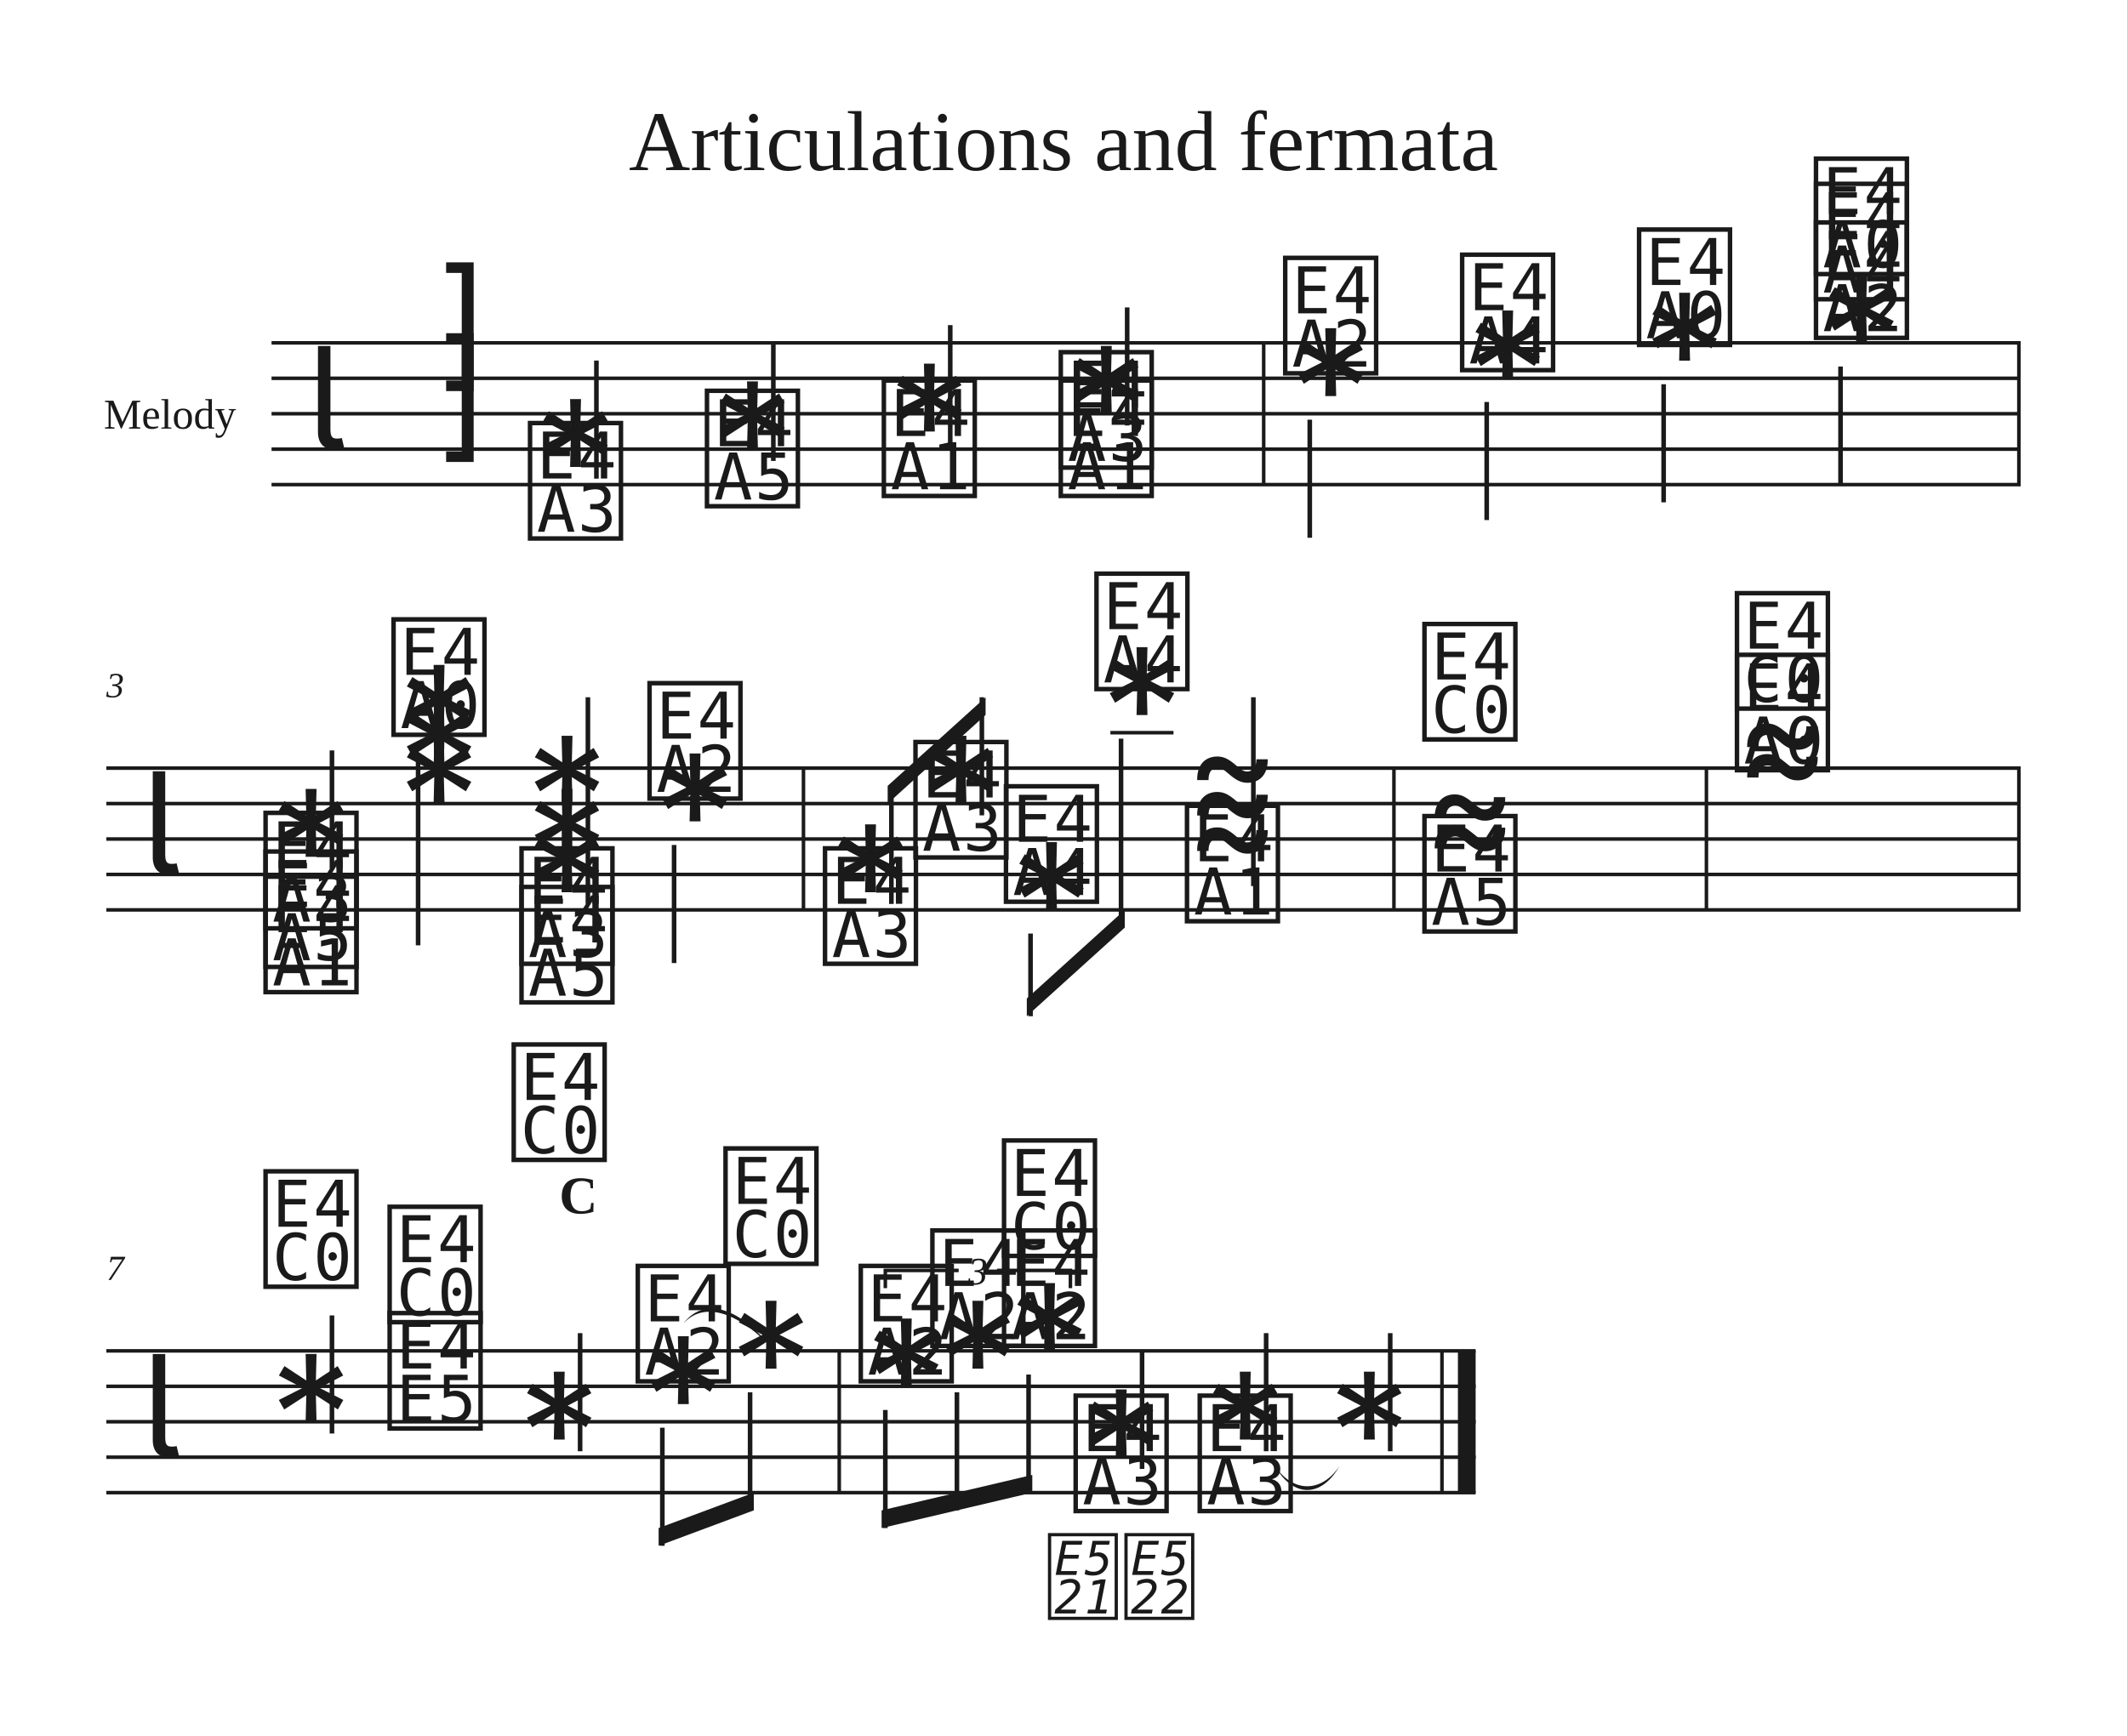
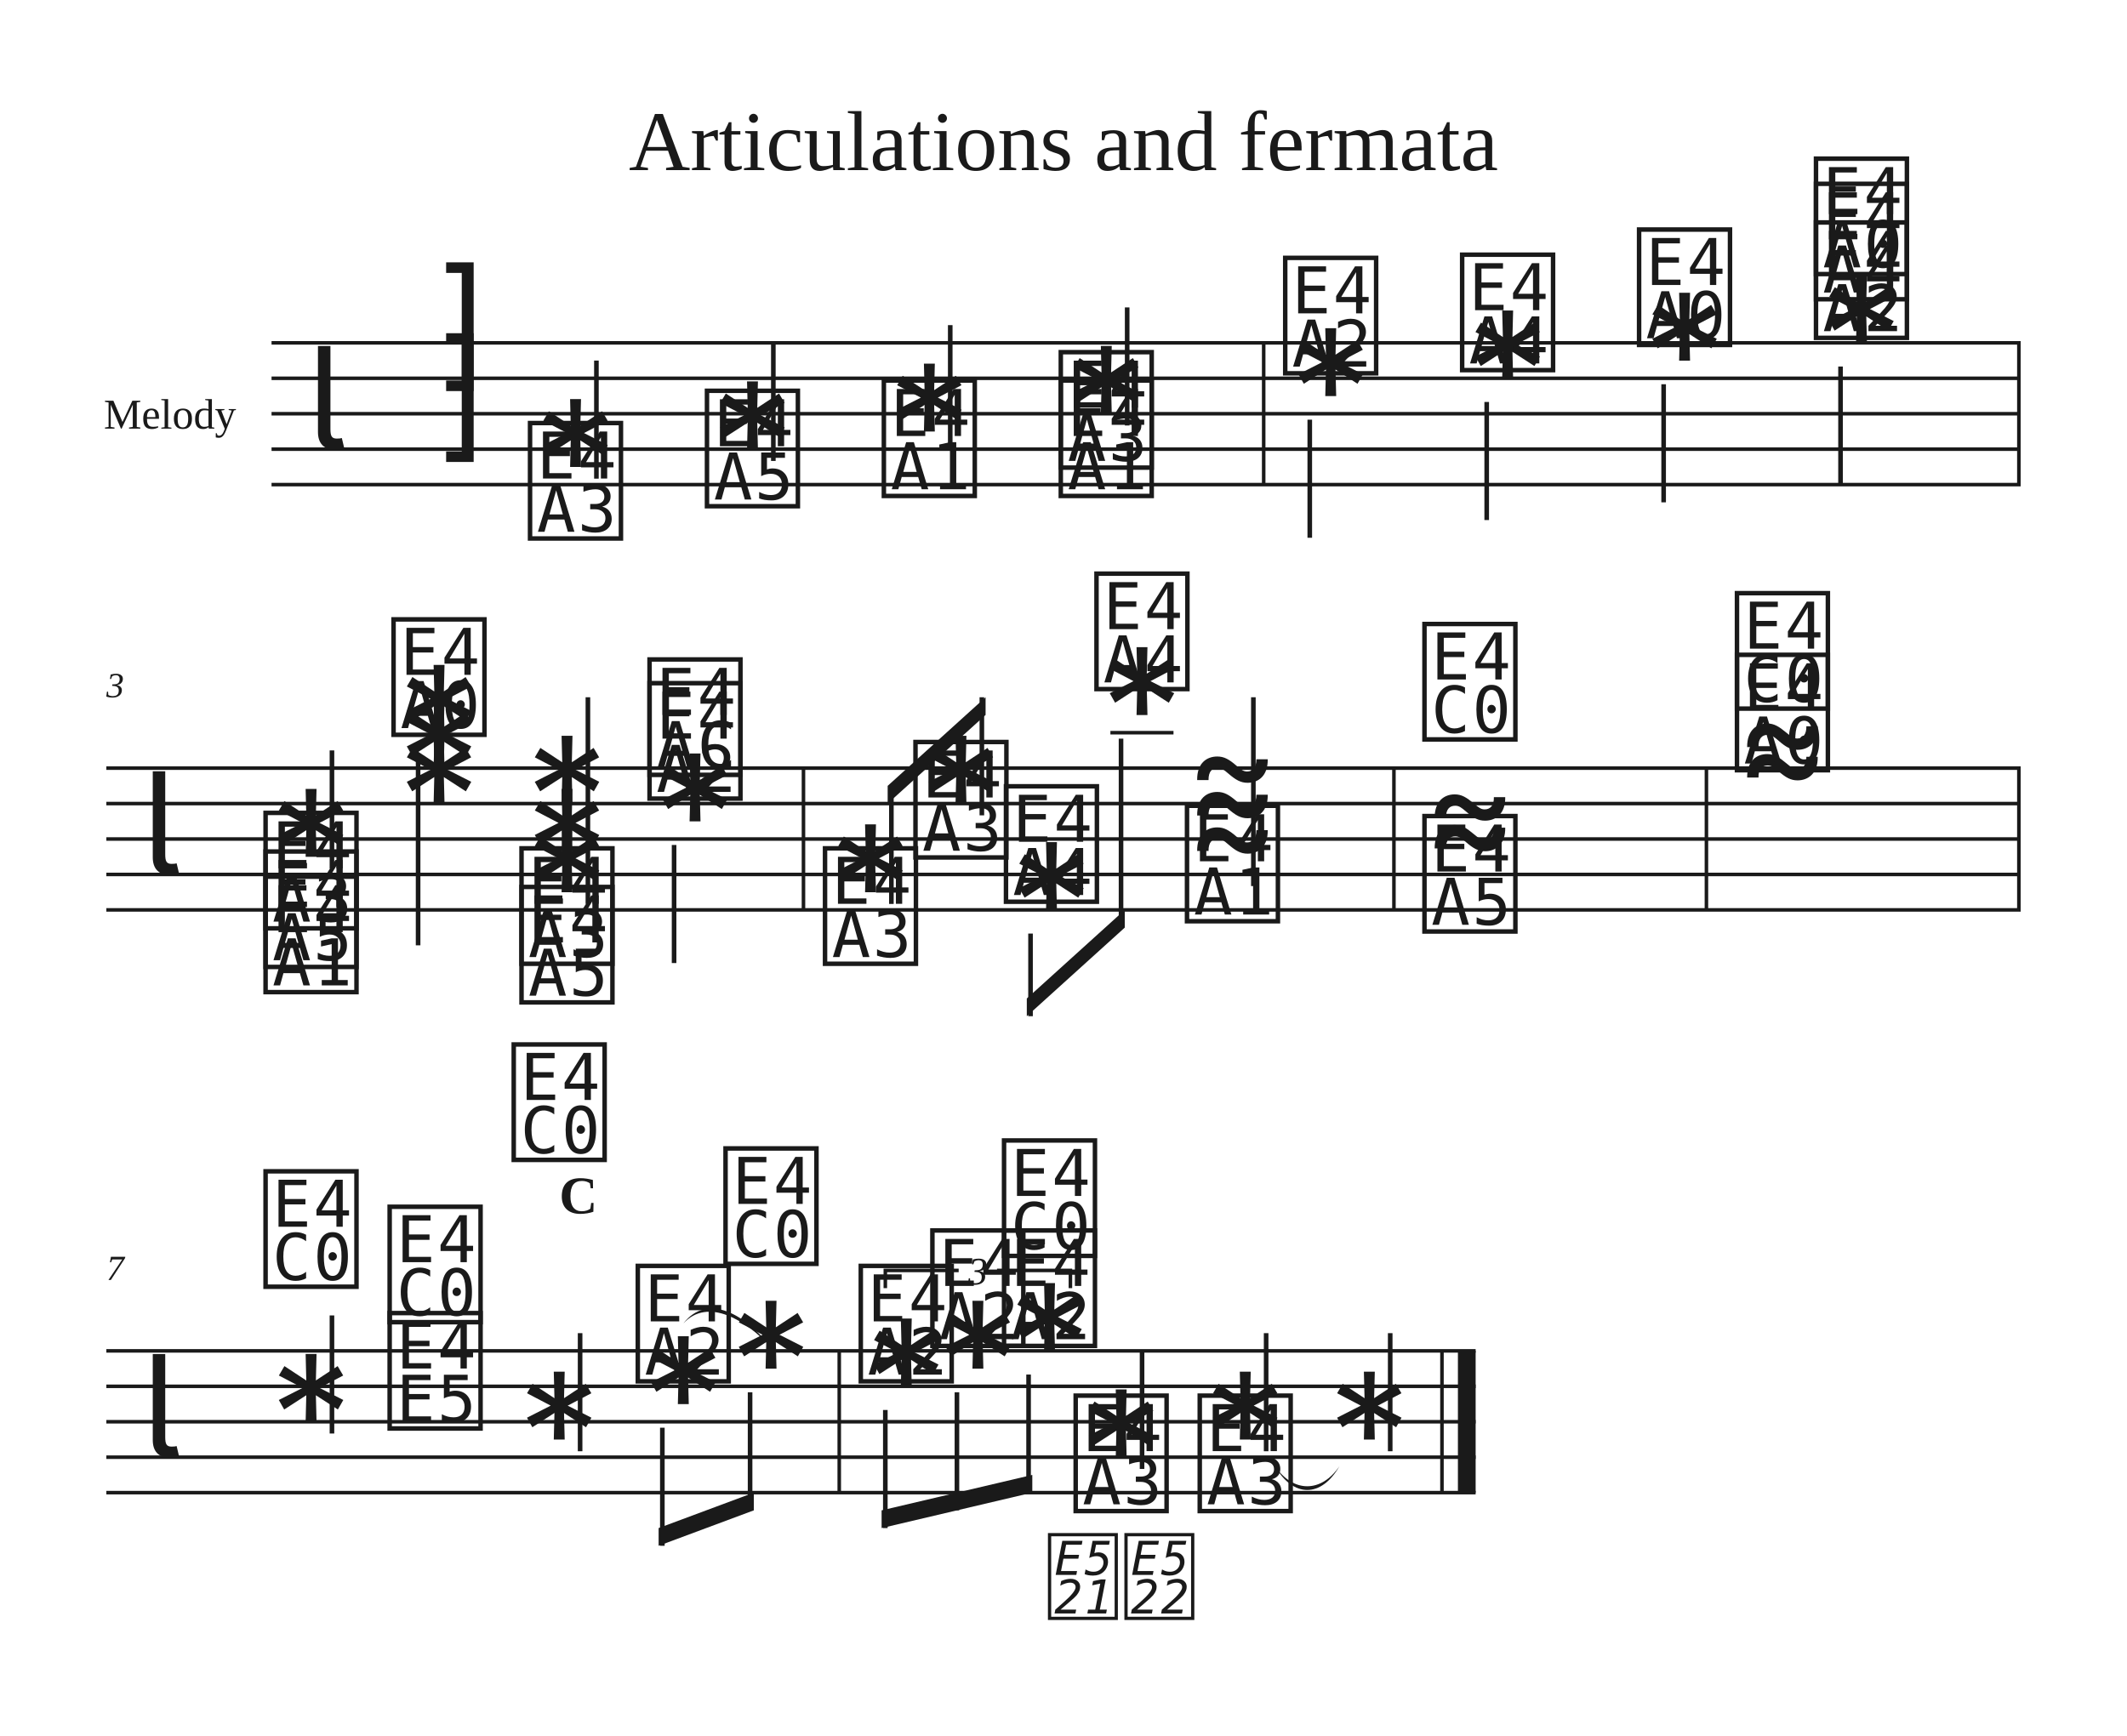
<svg xmlns="http://www.w3.org/2000/svg" width="600" class="music-score" style="font-synthesis: none; background:#ffffff" role="img" height="489.77" viewBox="0 0 600 489.77">
  <g class="score-header">
    <text x="300" y="48" class="title" font-family="&quot;Times New Roman&quot;, Georgia, serif" font-size="24" text-anchor="middle" fill="#1a1a1a">Articulations and fermata</text>
  </g>
  <g class="system system-0">
    <g class="staff staff-notation" data-track="0" transform="translate(0,96.74)">
      <g class="staff-lines">
        <line x1="76.6" y1="40" x2="570" y2="40" stroke="#1a1a1a" stroke-width="1" />
        <line x1="76.6" y1="30" x2="570" y2="30" stroke="#1a1a1a" stroke-width="1" />
        <line x1="76.6" y1="20" x2="570" y2="20" stroke="#1a1a1a" stroke-width="1" />
        <line x1="76.6" y1="10" x2="570" y2="10" stroke="#1a1a1a" stroke-width="1" />
        <line x1="76.6" y1="0" x2="570" y2="0" stroke="#1a1a1a" stroke-width="1" />
      </g>
      <text x="86.6" y="30" font-family="Bravura, BravuraFallback, serif" font-size="40" fill="#1a1a1a"></text>
      <g class="time-signature">
        <text x="123.44" y="10" font-family="Bravura, BravuraFallback, serif" font-size="40" fill="#1a1a1a"></text>
        <text x="123.44" y="30" font-family="Bravura, BravuraFallback, serif" font-size="40" fill="#1a1a1a"></text>
      </g>
      <text x="162.34" y="40" font-family="Bravura, BravuraFallback, serif" font-size="40" fill="#1a1a1a" text-anchor="middle"></text>
      <line x1="168.24" y1="38.32" x2="168.24" y2="5" stroke="#1a1a1a" stroke-width="1.3" />
      <text x="212.25" y="35" font-family="Bravura, BravuraFallback, serif" font-size="40" fill="#1a1a1a" text-anchor="middle"></text>
      <line x1="218.15" y1="33.32" x2="218.15" y2="0" stroke="#1a1a1a" stroke-width="1.3" />
      <text x="262.15" y="30" font-family="Bravura, BravuraFallback, serif" font-size="40" fill="#1a1a1a" text-anchor="middle"></text>
      <line x1="268.05" y1="28.32" x2="268.05" y2="-5" stroke="#1a1a1a" stroke-width="1.3" />
      <text x="312.06" y="25" font-family="Bravura, BravuraFallback, serif" font-size="40" fill="#1a1a1a" text-anchor="middle"></text>
      <line x1="317.96" y1="23.32" x2="317.96" y2="-10" stroke="#1a1a1a" stroke-width="1.3" />
      <g class="articulations">
        <text x="162.34" y="53.3" font-family="Bravura, BravuraFallback, serif" font-size="40" fill="#1a1a1a" text-anchor="middle"></text>
      </g>
      <g class="articulations">
        <text x="212.25" y="44.2" font-family="Bravura, BravuraFallback, serif" font-size="40" fill="#1a1a1a" text-anchor="middle"></text>
      </g>
      <g class="articulations">
        <text x="262.15" y="41.3" font-family="Bravura, BravuraFallback, serif" font-size="40" fill="#1a1a1a" text-anchor="middle"></text>
      </g>
      <g class="articulations">
        <text x="312.06" y="33.3" font-family="Bravura, BravuraFallback, serif" font-size="40" fill="#1a1a1a" text-anchor="middle"></text>
        <text x="312.06" y="41.3" font-family="Bravura, BravuraFallback, serif" font-size="40" fill="#1a1a1a" text-anchor="middle"></text>
      </g>
      <g class="barline">
        <line x1="356.47" y1="0" x2="356.47" y2="40" stroke="#1a1a1a" stroke-width="1" />
      </g>
      <text x="375.37" y="20" font-family="Bravura, BravuraFallback, serif" font-size="40" fill="#1a1a1a" text-anchor="middle"></text>
      <line x1="369.47" y1="21.68" x2="369.47" y2="55" stroke="#1a1a1a" stroke-width="1.3" />
      <text x="425.28" y="15" font-family="Bravura, BravuraFallback, serif" font-size="40" fill="#1a1a1a" text-anchor="middle"></text>
      <line x1="419.38" y1="16.68" x2="419.38" y2="50" stroke="#1a1a1a" stroke-width="1.3" />
      <text x="475.19" y="10" font-family="Bravura, BravuraFallback, serif" font-size="40" fill="#1a1a1a" text-anchor="middle"></text>
      <line x1="469.29" y1="11.68" x2="469.29" y2="45" stroke="#1a1a1a" stroke-width="1.3" />
      <text x="525.09" y="5" font-family="Bravura, BravuraFallback, serif" font-size="40" fill="#1a1a1a" text-anchor="middle"></text>
      <line x1="519.19" y1="6.68" x2="519.19" y2="40" stroke="#1a1a1a" stroke-width="1.3" />
      <g class="articulations">
        <text x="375.37" y="6.7" font-family="Bravura, BravuraFallback, serif" font-size="40" fill="#1a1a1a" text-anchor="middle"></text>
      </g>
      <g class="articulations">
        <text x="425.28" y="5.8" font-family="Bravura, BravuraFallback, serif" font-size="40" fill="#1a1a1a" text-anchor="middle"></text>
      </g>
      <g class="articulations">
        <text x="475.19" y="-1.3" font-family="Bravura, BravuraFallback, serif" font-size="40" fill="#1a1a1a" text-anchor="middle"></text>
      </g>
      <g class="articulations">
        <text x="525.09" y="-3.3" font-family="Bravura, BravuraFallback, serif" font-size="40" fill="#1a1a1a" text-anchor="middle"></text>
        <text x="525.09" y="-14.2" font-family="Bravura, BravuraFallback, serif" font-size="40" fill="#1a1a1a" text-anchor="middle"></text>
        <text x="525.09" y="-21.3" font-family="Bravura, BravuraFallback, serif" font-size="40" fill="#1a1a1a" text-anchor="middle"></text>
      </g>
      <g class="barline">
        <line x1="569.5" y1="0" x2="569.5" y2="40" stroke="#1a1a1a" stroke-width="1" />
      </g>
    </g>
    <text x="66.6" y="120.94" class="instrument-name" font-family="&quot;Times New Roman&quot;, Georgia, serif" font-size="12" text-anchor="end" fill="#1a1a1a">Melody</text>
  </g>
  <g class="system system-1">
    <g class="staff staff-notation" data-track="0" transform="translate(0,216.74)">
      <g class="staff-lines">
        <line x1="30" y1="40" x2="570" y2="40" stroke="#1a1a1a" stroke-width="1" />
        <line x1="30" y1="30" x2="570" y2="30" stroke="#1a1a1a" stroke-width="1" />
        <line x1="30" y1="20" x2="570" y2="20" stroke="#1a1a1a" stroke-width="1" />
        <line x1="30" y1="10" x2="570" y2="10" stroke="#1a1a1a" stroke-width="1" />
        <line x1="30" y1="0" x2="570" y2="0" stroke="#1a1a1a" stroke-width="1" />
      </g>
      <text x="40" y="30" font-family="Bravura, BravuraFallback, serif" font-size="40" fill="#1a1a1a"></text>
      <text x="87.74" y="30" font-family="Bravura, BravuraFallback, serif" font-size="40" fill="#1a1a1a" text-anchor="middle"></text>
      <line x1="93.64" y1="28.32" x2="93.64" y2="-5" stroke="#1a1a1a" stroke-width="1.3" />
      <text x="123.84" y="15" font-family="Bravura, BravuraFallback, serif" font-size="40" fill="#1a1a1a" text-anchor="middle"></text>
      <text x="123.84" y="5" font-family="Bravura, BravuraFallback, serif" font-size="40" fill="#1a1a1a" text-anchor="middle"></text>
      <text x="123.84" y="-5" font-family="Bravura, BravuraFallback, serif" font-size="40" fill="#1a1a1a" text-anchor="middle"></text>
      <line x1="117.94" y1="-3.32" x2="117.94" y2="50" stroke="#1a1a1a" stroke-width="1.3" />
      <text x="159.94" y="40" font-family="Bravura, BravuraFallback, serif" font-size="40" fill="#1a1a1a" text-anchor="middle"></text>
      <text x="159.94" y="30" font-family="Bravura, BravuraFallback, serif" font-size="40" fill="#1a1a1a" text-anchor="middle"></text>
      <text x="159.94" y="15" font-family="Bravura, BravuraFallback, serif" font-size="40" fill="#1a1a1a" text-anchor="middle"></text>
      <line x1="165.84" y1="38.32" x2="165.84" y2="-20" stroke="#1a1a1a" stroke-width="1.3" />
      <text x="196.05" y="20" font-family="Bravura, BravuraFallback, serif" font-size="40" fill="#1a1a1a" text-anchor="middle"></text>
      <line x1="190.15" y1="21.68" x2="190.15" y2="55" stroke="#1a1a1a" stroke-width="1.3" />
      <g class="articulations">
        <text x="87.74" y="43.3" font-family="Bravura, BravuraFallback, serif" font-size="40" fill="#1a1a1a" text-anchor="middle"></text>
        <text x="87.74" y="54.2" font-family="Bravura, BravuraFallback, serif" font-size="40" fill="#1a1a1a" text-anchor="middle"></text>
        <text x="87.74" y="61.3" font-family="Bravura, BravuraFallback, serif" font-size="40" fill="#1a1a1a" text-anchor="middle"></text>
      </g>
      <g class="articulations">
        <text x="123.84" y="-11.3" font-family="Bravura, BravuraFallback, serif" font-size="40" fill="#1a1a1a" text-anchor="middle"></text>
      </g>
      <g class="articulations">
        <text x="159.94" y="53.3" font-family="Bravura, BravuraFallback, serif" font-size="40" fill="#1a1a1a" text-anchor="middle"></text>
        <text x="159.94" y="64.2" font-family="Bravura, BravuraFallback, serif" font-size="40" fill="#1a1a1a" text-anchor="middle"></text>
      </g>
      <g class="articulations">
        <text x="196.05" y="6.7" font-family="Bravura, BravuraFallback, serif" font-size="40" fill="#1a1a1a" text-anchor="middle"></text>
+         <text x="196.05" y="0" font-family="Bravura, BravuraFallback, serif" font-size="40" fill="#1a1a1a" text-anchor="middle"></text>
      </g>
      <g class="barline">
        <line x1="226.65" y1="0" x2="226.65" y2="40" stroke="#1a1a1a" stroke-width="1" />
      </g>
      <text x="245.55" y="40" font-family="Bravura, BravuraFallback, serif" font-size="40" fill="#1a1a1a" text-anchor="middle"></text>
      <text x="271.07" y="15" font-family="Bravura, BravuraFallback, serif" font-size="40" fill="#1a1a1a" text-anchor="middle"></text>
      <text x="296.6" y="45" font-family="Bravura, BravuraFallback, serif" font-size="40" fill="#1a1a1a" text-anchor="middle"></text>
      <line x1="313.23" y1="-10" x2="331.03" y2="-10" stroke="#1a1a1a" stroke-width="1" />
      <text x="322.13" y="-10" font-family="Bravura, BravuraFallback, serif" font-size="40" fill="#1a1a1a" text-anchor="middle"></text>
      <text x="347.66" y="35" font-family="Bravura, BravuraFallback, serif" font-size="40" fill="#1a1a1a" text-anchor="middle"></text>
      <text x="347.66" y="25" font-family="Bravura, BravuraFallback, serif" font-size="40" fill="#1a1a1a" text-anchor="middle"></text>
      <text x="347.66" y="15" font-family="Bravura, BravuraFallback, serif" font-size="40" fill="#1a1a1a" text-anchor="middle"></text>
      <line x1="353.56" y1="33.28" x2="353.56" y2="-20" stroke="#1a1a1a" stroke-width="1.3" />
      <line x1="251.45" y1="38.32" x2="251.45" y2="5" stroke="#1a1a1a" stroke-width="1.3" />
      <line x1="276.97" y1="13.32" x2="276.97" y2="-20" stroke="#1a1a1a" stroke-width="1.3" />
      <path d="M 250.4 5 L 278.02 -20 L 278.02 -15 L 250.4 10 Z" fill="#1a1a1a" stroke="none" />
      <line x1="290.7" y1="46.68" x2="290.7" y2="70" stroke="#1a1a1a" stroke-width="1.3" />
      <line x1="316.23" y1="-8.32" x2="316.23" y2="45" stroke="#1a1a1a" stroke-width="1.3" />
      <path d="M 289.65 70 L 317.28 45 L 317.28 40 L 289.65 65 Z" fill="#1a1a1a" stroke="none" />
      <g class="articulations">
        <text x="245.55" y="53.3" font-family="Bravura, BravuraFallback, serif" font-size="40" fill="#1a1a1a" text-anchor="middle"></text>
      </g>
      <g class="articulations">
        <text x="271.07" y="23.3" font-family="Bravura, BravuraFallback, serif" font-size="40" fill="#1a1a1a" text-anchor="middle"></text>
      </g>
      <g class="articulations">
        <text x="296.6" y="35.8" font-family="Bravura, BravuraFallback, serif" font-size="40" fill="#1a1a1a" text-anchor="middle"></text>
      </g>
      <g class="articulations">
        <text x="322.13" y="-24.2" font-family="Bravura, BravuraFallback, serif" font-size="40" fill="#1a1a1a" text-anchor="middle"></text>
      </g>
      <g class="articulations">
        <text x="347.66" y="41.3" font-family="Bravura, BravuraFallback, serif" font-size="40" fill="#1a1a1a" text-anchor="middle"></text>
      </g>
      <g class="barline">
        <line x1="393.21" y1="0" x2="393.21" y2="40" stroke="#1a1a1a" stroke-width="1" />
      </g>
      <text x="414.65" y="30" font-family="Bravura, BravuraFallback, serif" font-size="40" fill="#1a1a1a" text-anchor="middle"></text>
      <g class="articulations">
        <text x="414.65" y="44.2" font-family="Bravura, BravuraFallback, serif" font-size="40" fill="#1a1a1a" text-anchor="middle"></text>
      </g>
      <g class="barline">
        <line x1="481.36" y1="0" x2="481.36" y2="40" stroke="#1a1a1a" stroke-width="1" />
      </g>
      <text x="502.8" y="10" font-family="Bravura, BravuraFallback, serif" font-size="40" fill="#1a1a1a" text-anchor="middle"></text>
      <g class="articulations">
        <text x="502.8" y="-1.3" font-family="Bravura, BravuraFallback, serif" font-size="40" fill="#1a1a1a" text-anchor="middle"></text>
      </g>
      <g class="barline">
        <line x1="569.5" y1="0" x2="569.5" y2="40" stroke="#1a1a1a" stroke-width="1" />
      </g>
      <text x="30" y="-20" class="measure-number" font-family="&quot;Times New Roman&quot;, Georgia, serif" font-size="10" font-style="italic" fill="#1a1a1a">3</text>
      <g class="fermata">
        <text x="414.65" y="-10" font-family="Bravura, BravuraFallback, serif" font-size="40" fill="#1a1a1a" text-anchor="middle"></text>
      </g>
      <g class="fermata">
        <text x="502.8" y="-18.7" font-family="Bravura, BravuraFallback, serif" font-size="40" fill="#1a1a1a" text-anchor="middle"></text>
      </g>
    </g>
  </g>
  <g class="system system-2">
    <g class="staff staff-notation" data-track="0" transform="translate(0,381.17)">
      <g class="staff-lines">
        <line x1="30" y1="40" x2="416.26" y2="40" stroke="#1a1a1a" stroke-width="1" />
        <line x1="30" y1="30" x2="416.26" y2="30" stroke="#1a1a1a" stroke-width="1" />
        <line x1="30" y1="20" x2="416.26" y2="20" stroke="#1a1a1a" stroke-width="1" />
        <line x1="30" y1="10" x2="416.26" y2="10" stroke="#1a1a1a" stroke-width="1" />
        <line x1="30" y1="0" x2="416.26" y2="0" stroke="#1a1a1a" stroke-width="1" />
      </g>
      <text x="40" y="30" font-family="Bravura, BravuraFallback, serif" font-size="40" fill="#1a1a1a"></text>
      <text x="87.74" y="25" font-family="Bravura, BravuraFallback, serif" font-size="40" fill="#1a1a1a" text-anchor="middle"></text>
      <line x1="93.64" y1="23.32" x2="93.64" y2="-10" stroke="#1a1a1a" stroke-width="1.3" />
      <text x="122.74" y="20" font-family="Bravura, BravuraFallback, serif" font-size="40" fill="#1a1a1a" text-anchor="middle"></text>
      <text x="157.74" y="30" font-family="Bravura, BravuraFallback, serif" font-size="40" fill="#1a1a1a" text-anchor="middle"></text>
      <line x1="163.64" y1="28.32" x2="163.64" y2="-5" stroke="#1a1a1a" stroke-width="1.3" />
      <text x="192.74" y="20" font-family="Bravura, BravuraFallback, serif" font-size="40" fill="#1a1a1a" text-anchor="middle"></text>
      <text x="217.49" y="10" font-family="Bravura, BravuraFallback, serif" font-size="40" fill="#1a1a1a" text-anchor="middle"></text>
      <line x1="186.84" y1="21.68" x2="186.84" y2="55" stroke="#1a1a1a" stroke-width="1.3" />
      <line x1="211.59" y1="11.68" x2="211.59" y2="45" stroke="#1a1a1a" stroke-width="1.3" />
      <path d="M 185.79 55 L 212.64 45 L 212.64 40 L 185.79 50 Z" fill="#1a1a1a" stroke="none" />
      <g class="articulations">
        <text x="192.74" y="6.7" font-family="Bravura, BravuraFallback, serif" font-size="40" fill="#1a1a1a" text-anchor="middle"></text>
      </g>
      <g class="barline">
        <line x1="236.74" y1="0" x2="236.74" y2="40" stroke="#1a1a1a" stroke-width="1" />
      </g>
      <text x="255.64" y="15" font-family="Bravura, BravuraFallback, serif" font-size="40" fill="#1a1a1a" text-anchor="middle"></text>
      <text x="275.84" y="10" font-family="Bravura, BravuraFallback, serif" font-size="40" fill="#1a1a1a" text-anchor="middle"></text>
      <text x="296.05" y="5" font-family="Bravura, BravuraFallback, serif" font-size="40" fill="#1a1a1a" text-anchor="middle"></text>
      <text x="316.26" y="35" font-family="Bravura, BravuraFallback, serif" font-size="40" fill="#1a1a1a" text-anchor="middle"></text>
      <line x1="322.16" y1="33.32" x2="322.16" y2="0" stroke="#1a1a1a" stroke-width="1.3" />
      <text x="351.26" y="30" font-family="Bravura, BravuraFallback, serif" font-size="40" fill="#1a1a1a" text-anchor="middle"></text>
      <line x1="357.16" y1="28.32" x2="357.16" y2="-5" stroke="#1a1a1a" stroke-width="1.3" />
      <text x="386.26" y="30" font-family="Bravura, BravuraFallback, serif" font-size="40" fill="#1a1a1a" text-anchor="middle"></text>
      <line x1="392.16" y1="28.32" x2="392.16" y2="-5" stroke="#1a1a1a" stroke-width="1.3" />
      <line x1="249.74" y1="16.68" x2="249.74" y2="50" stroke="#1a1a1a" stroke-width="1.3" />
      <line x1="269.94" y1="11.68" x2="269.94" y2="45" stroke="#1a1a1a" stroke-width="1.3" />
      <line x1="290.15" y1="6.68" x2="290.15" y2="40" stroke="#1a1a1a" stroke-width="1.3" />
      <path d="M 248.69 50 L 291.2 40 L 291.2 35 L 248.69 45 Z" fill="#1a1a1a" stroke="none" />
      <g class="articulations">
        <text x="255.64" y="6.7" font-family="Bravura, BravuraFallback, serif" font-size="40" fill="#1a1a1a" text-anchor="middle"></text>
      </g>
      <g class="articulations">
        <text x="275.84" y="-3.3" font-family="Bravura, BravuraFallback, serif" font-size="40" fill="#1a1a1a" text-anchor="middle"></text>
      </g>
      <g class="articulations">
        <text x="296.05" y="-3.3" font-family="Bravura, BravuraFallback, serif" font-size="40" fill="#1a1a1a" text-anchor="middle"></text>
      </g>
      <g class="articulations">
        <text x="316.26" y="43.3" font-family="Bravura, BravuraFallback, serif" font-size="40" fill="#1a1a1a" text-anchor="middle"></text>
      </g>
      <g class="articulations">
        <text x="351.26" y="43.3" font-family="Bravura, BravuraFallback, serif" font-size="40" fill="#1a1a1a" text-anchor="middle"></text>
      </g>
      <g class="tuplet">
        <path d="M 249.74 -17.7 L 249.74 -22.7 L 270.43 -22.7" fill="none" stroke="#1a1a1a" stroke-width="1" />
        <path d="M 281.25 -22.7 L 301.95 -22.7 L 301.95 -17.7" fill="none" stroke="#1a1a1a" stroke-width="1" />
        <text x="275.84" y="-18.74" font-family="&quot;Times New Roman&quot;, Georgia, serif" font-style="italic" font-size="11" text-anchor="middle" fill="#1a1a1a">3</text>
      </g>
      <g class="barline">
        <line x1="413.76" y1="0" x2="413.76" y2="40" stroke="#1a1a1a" stroke-width="5" />
        <line x1="406.76" y1="0" x2="406.76" y2="40" stroke="#1a1a1a" stroke-width="1" />
      </g>
      <text x="30" y="-20" class="measure-number" font-family="&quot;Times New Roman&quot;, Georgia, serif" font-size="10" font-style="italic" fill="#1a1a1a">7</text>
      <path d="M 359.66 32.5 C 364.76 41.5, 372.76 41.5, 377.86 32.5 C 372.76 40.1, 364.76 40.1, 359.66 32.5 Z" class="tie" fill="#1a1a1a" stroke="none" />
      <path d="M 192.74 -7.7 C 199.67 -16.7, 210.56 -10, 217.49 -1 C 210.56 -8.6, 199.67 -15.3, 192.74 -7.7 Z" class="slur" fill="#1a1a1a" stroke="none" />
      <text x="157.74" y="-38.79" class="chord-symbol" font-family="&quot;Times New Roman&quot;, Georgia, serif" font-weight="bold" font-size="15" text-anchor="start" fill="#1a1a1a">C</text>
      <text x="316.26" y="74.1" font-family="Bravura, BravuraFallback, serif" font-size="29" class="dynamic" fill="#1a1a1a" text-anchor="middle" font-style="italic"></text>
      <g class="fermata">
        <text x="87.74" y="-20" font-family="Bravura, BravuraFallback, serif" font-size="40" fill="#1a1a1a" text-anchor="middle"></text>
      </g>
      <g class="fermata">
        <text x="122.74" y="-10" font-family="Bravura, BravuraFallback, serif" font-size="40" fill="#1a1a1a" text-anchor="middle"></text>
      </g>
      <g class="fermata">
        <text x="157.74" y="-55.79" font-family="Bravura, BravuraFallback, serif" font-size="40" fill="#1a1a1a" text-anchor="middle"></text>
      </g>
      <g class="fermata">
        <text x="217.49" y="-26.45" font-family="Bravura, BravuraFallback, serif" font-size="40" fill="#1a1a1a" text-anchor="middle"></text>
      </g>
      <g class="fermata">
        <text x="296.05" y="-28.7" font-family="Bravura, BravuraFallback, serif" font-size="40" fill="#1a1a1a" text-anchor="middle"></text>
      </g>
    </g>
  </g>
</svg>
